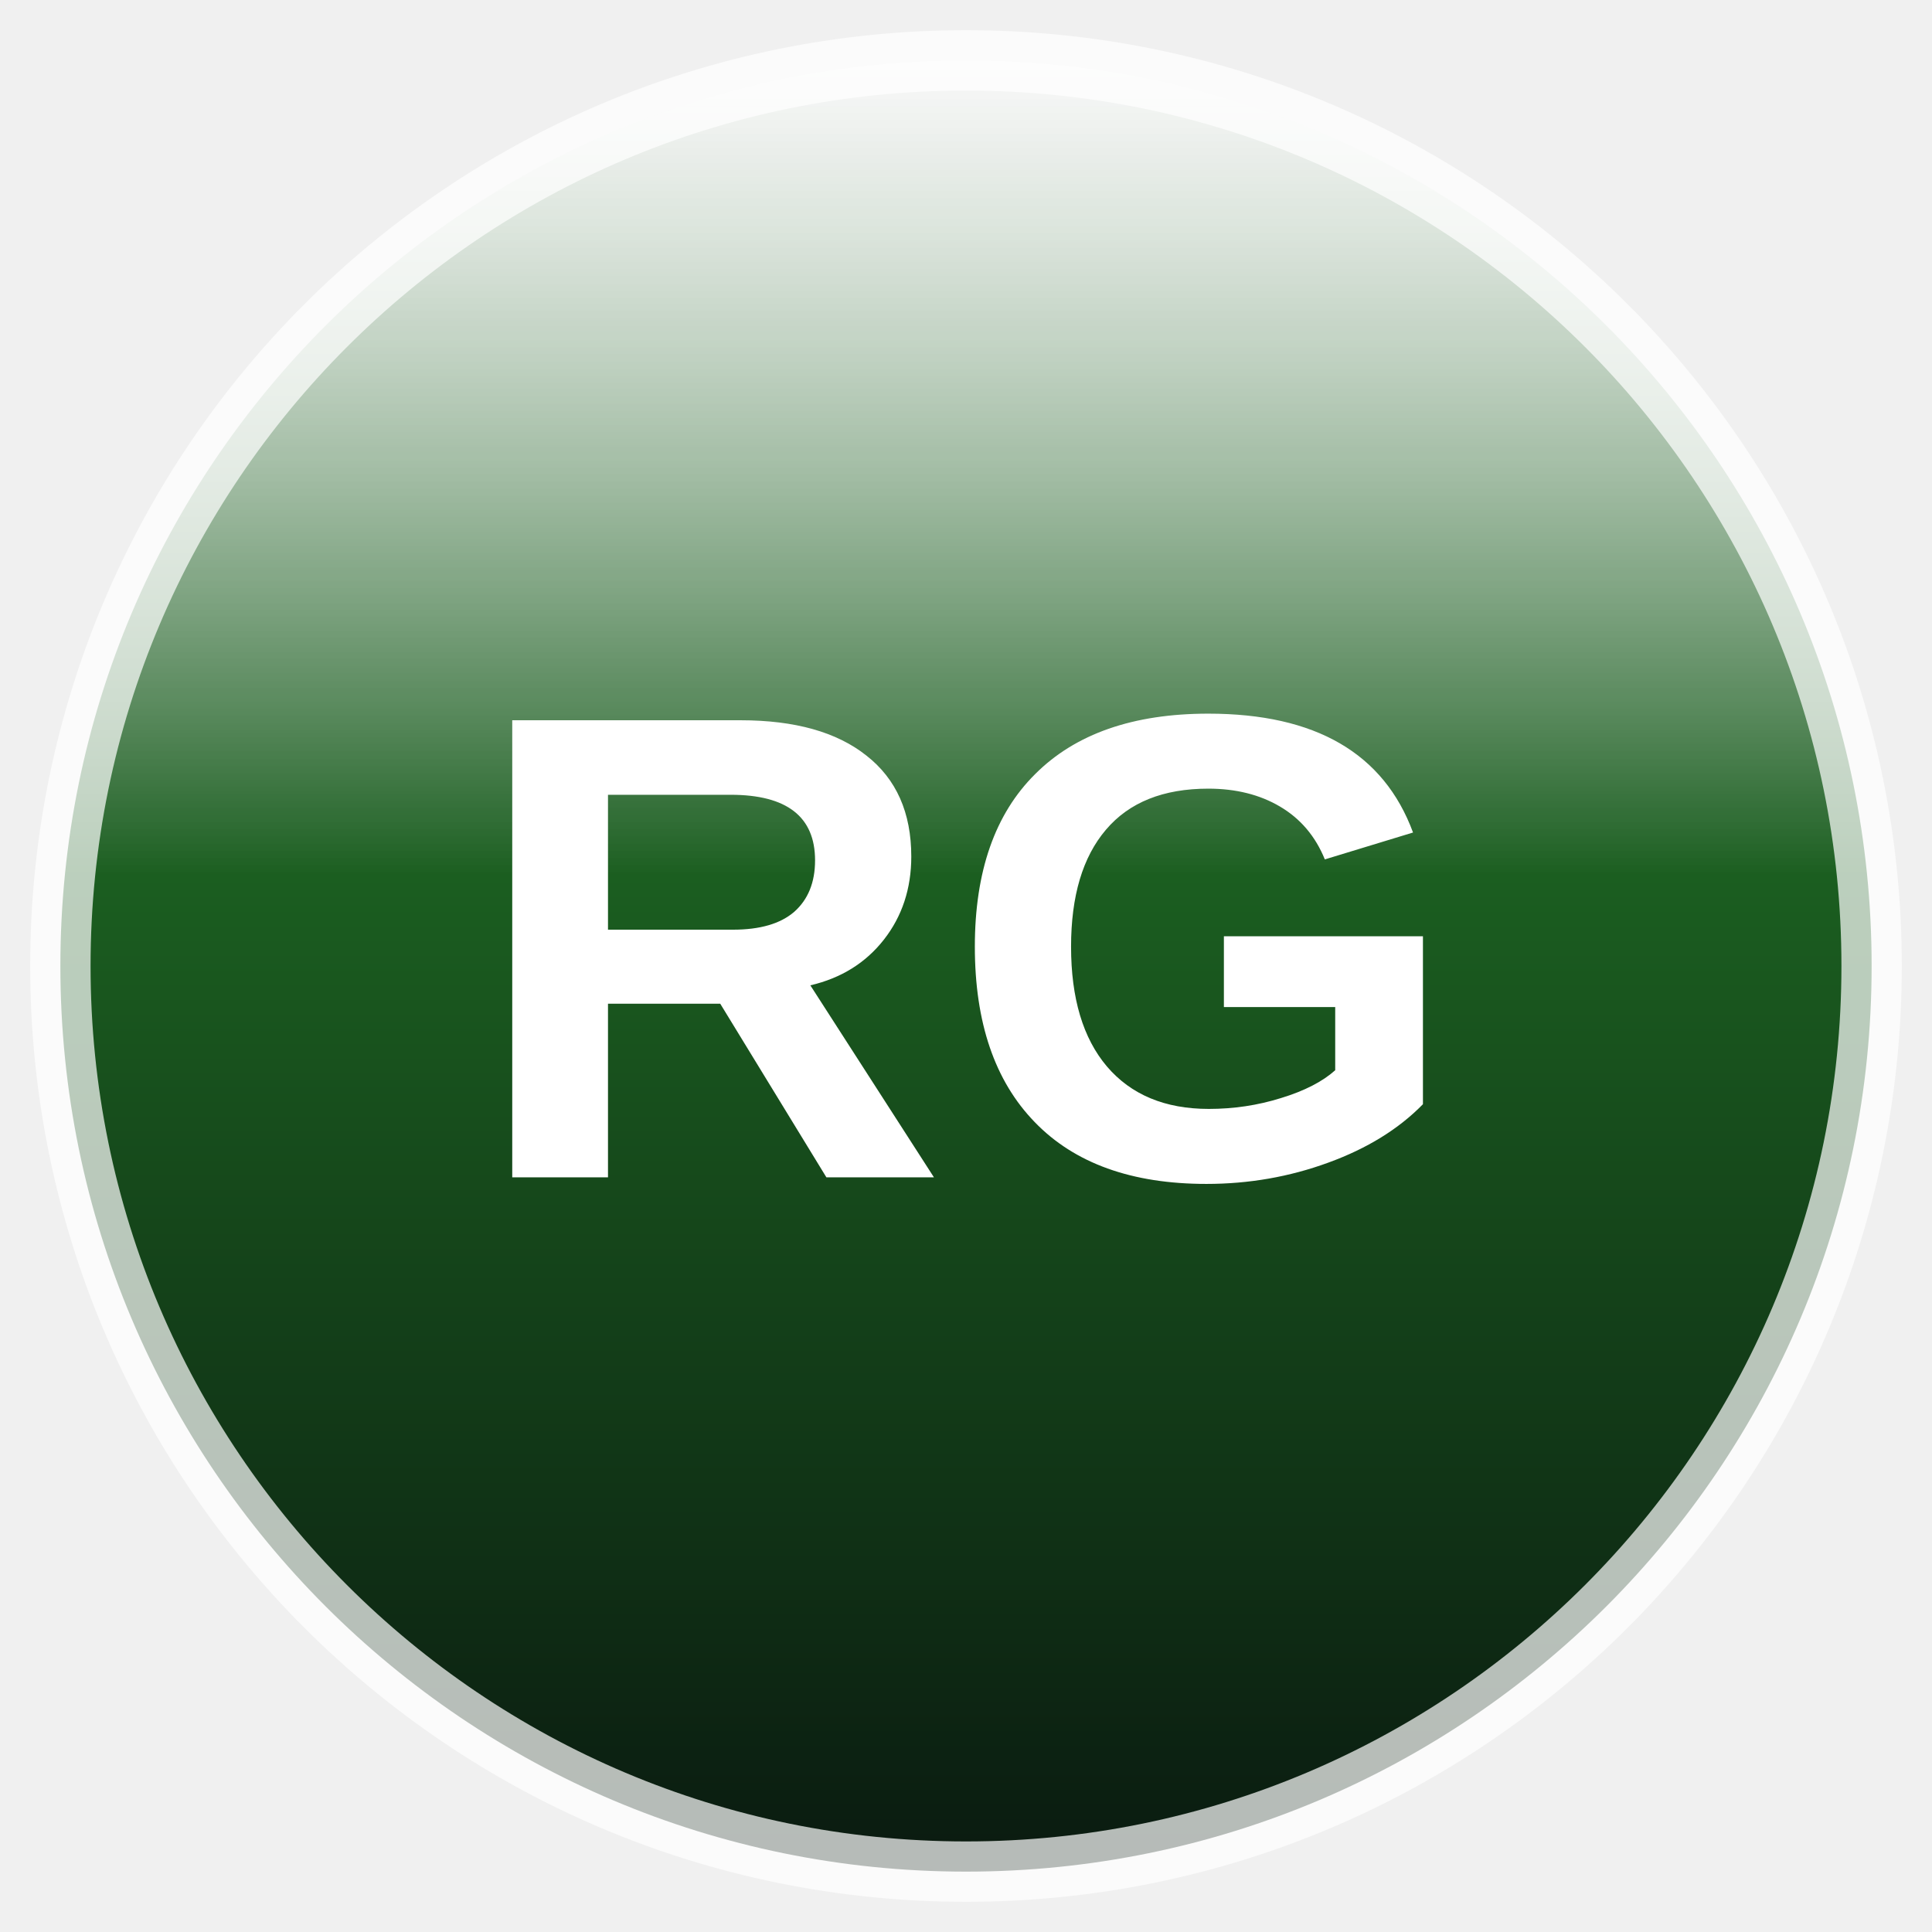
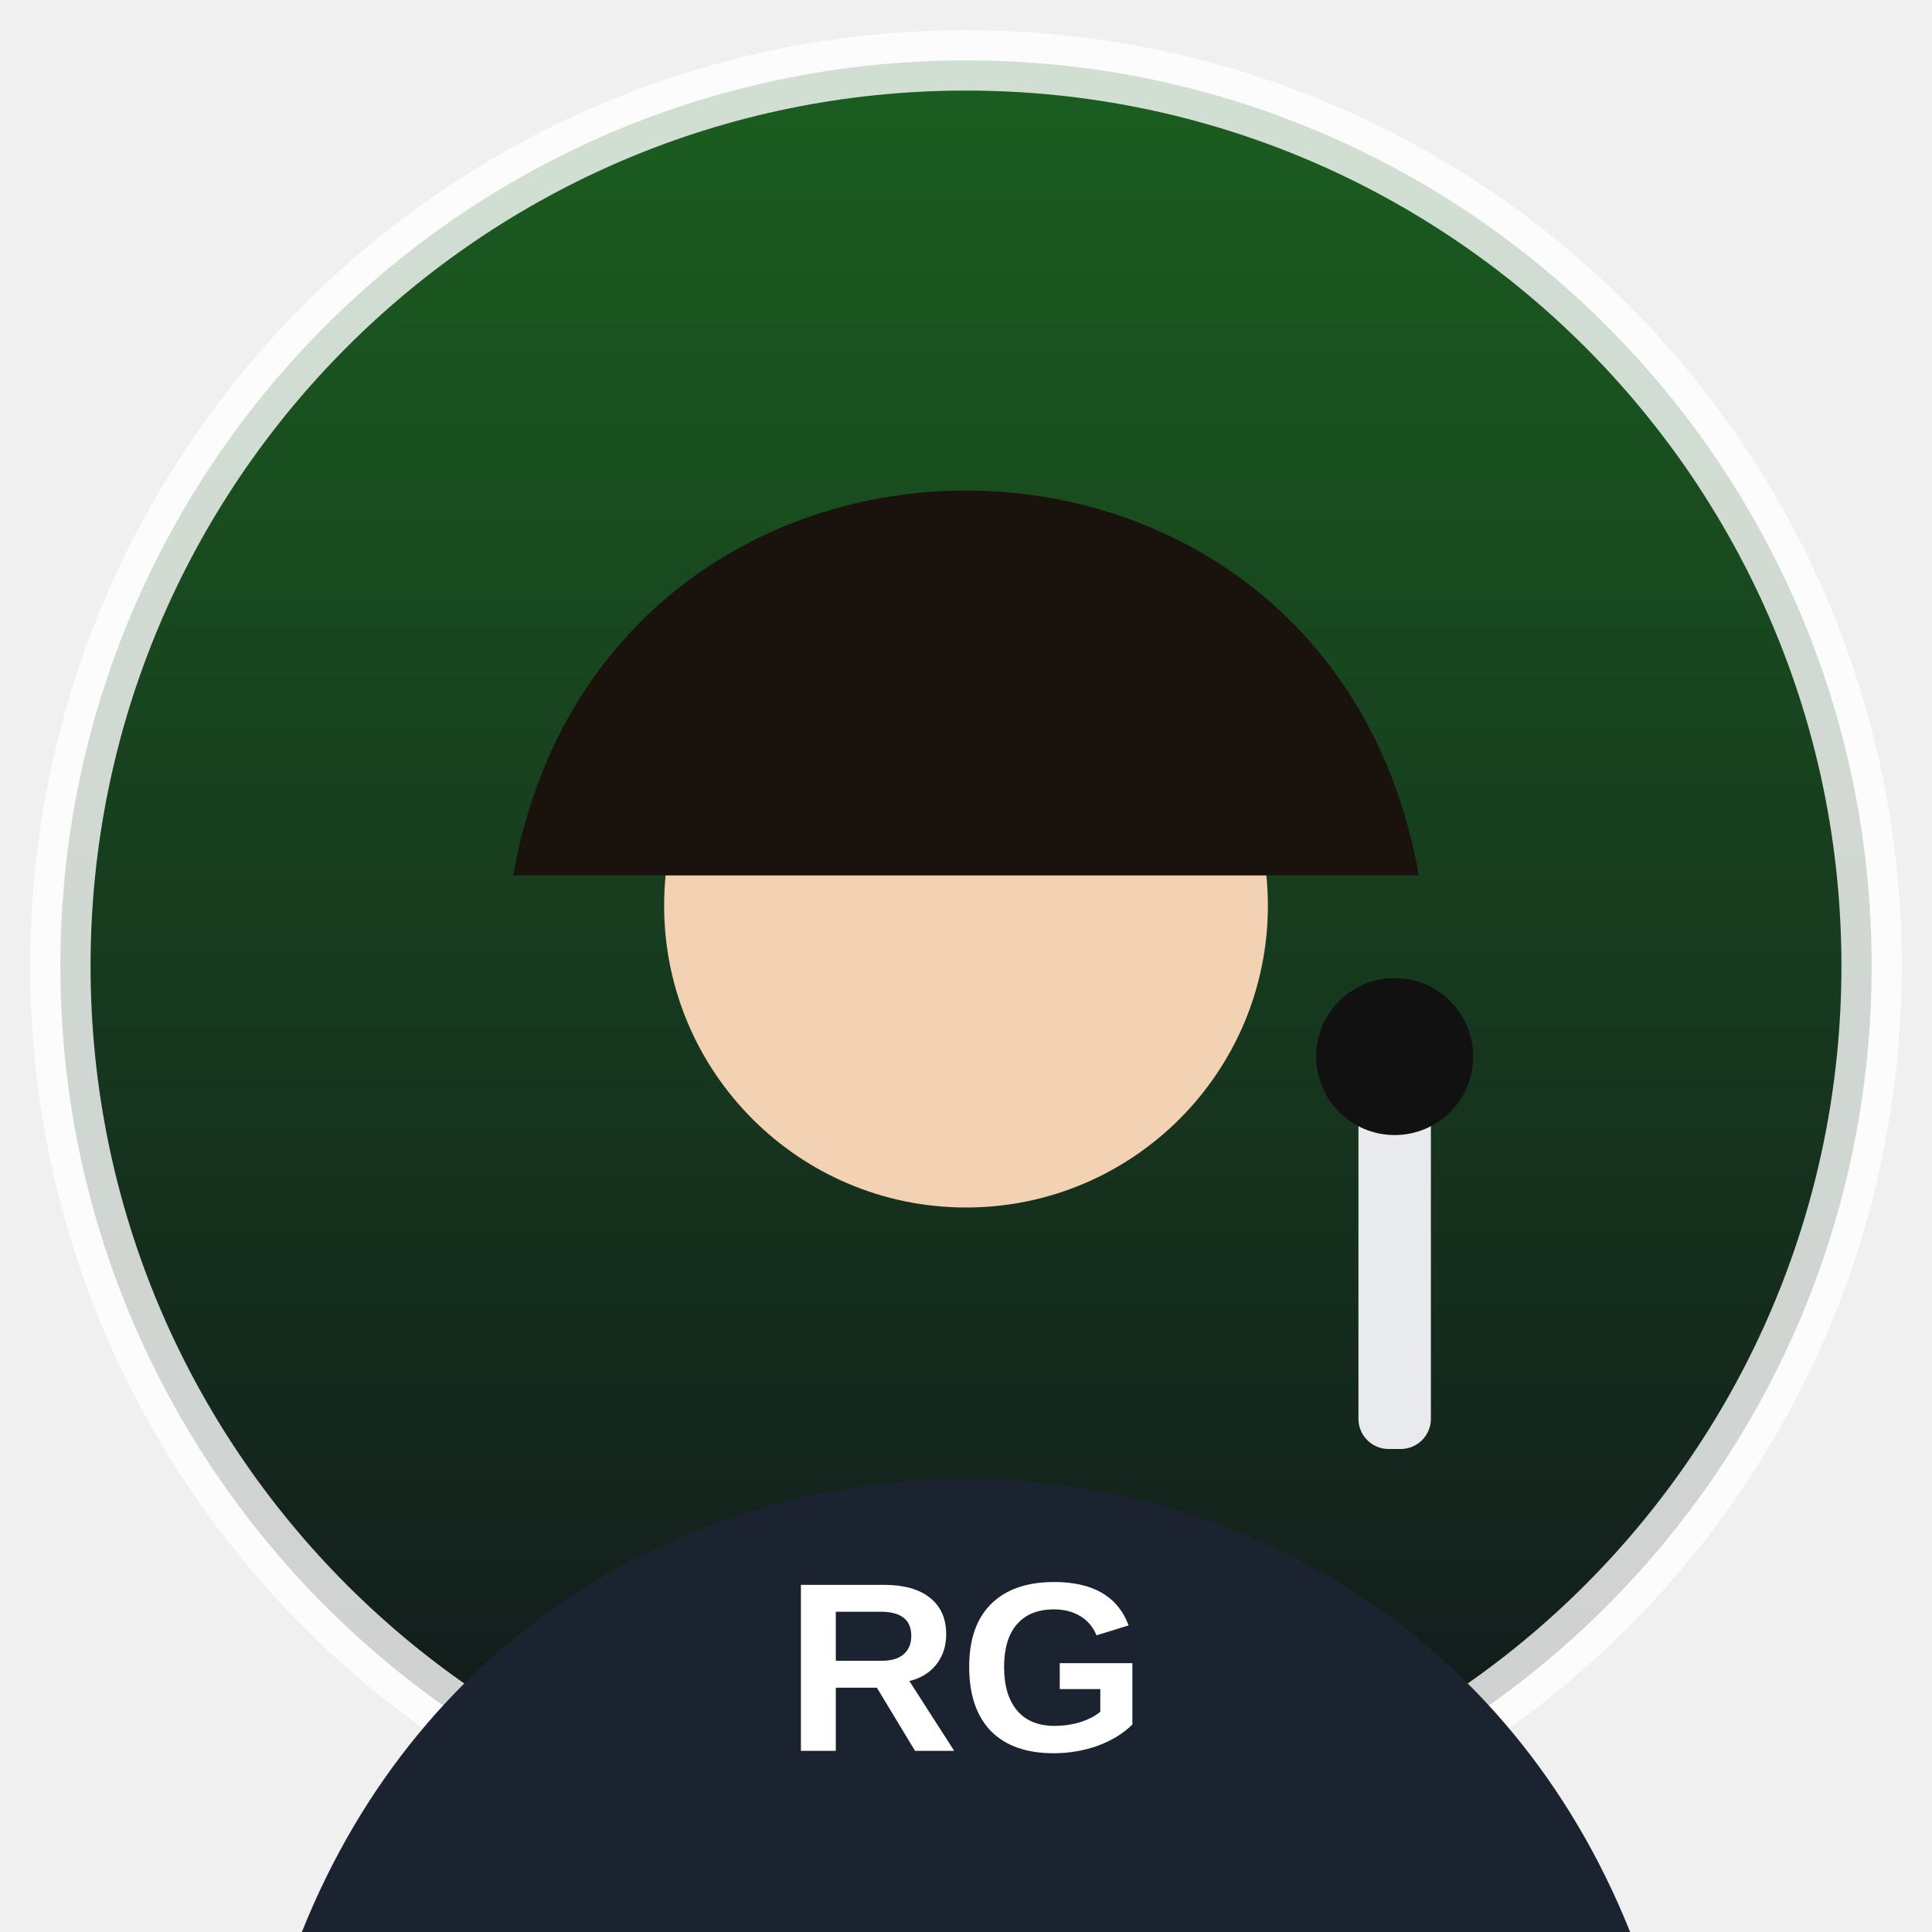
<svg xmlns="http://www.w3.org/2000/svg" viewBox="0 0 64 64">
  <defs>
-     <linearGradient id="grenato-gonzalez" x1="0" y1="0" x2="0" y2="1">
-       <stop offset="0" stop-color="#ffffff" stop-opacity=".55" />
-       <stop offset="0.45" stop-color="#1b5e20" />
-       <stop offset="1" stop-color="#0a1a10" />
+     <linearGradient id="avarenatogonzalez" x1="0" y1="0" x2="0" y2="1">
+       <stop offset="0" stop-color="#1b5e20" />
+       <stop offset="1" stop-color="#12161c" />
    </linearGradient>
  </defs>
-   <circle cx="32" cy="32" r="30" fill="url(#grenato-gonzalez)" stroke="rgba(255,255,255,.7)" stroke-width="2" />
-   <text x="32" y="39" text-anchor="middle" font-family="Arial,Helvetica,sans-serif" font-weight="800" font-size="22" fill="#fff">RG</text>
+   <circle cx="32" cy="32" r="30" fill="url(#avarenatogonzalez)" stroke="rgba(255,255,255,.8)" stroke-width="2" />
+   <path d="M10 64 C18 44 46 44 54 64" fill="#1b2330" />
+   <circle cx="32" cy="30" r="10" fill="#f3d2b3" />
+   <path d="M17 29 C20 12 44 12 47 29" fill="#1a120c" />
+   <rect x="45" y="36" width="2.4" height="12" rx="1" fill="#e8eaee" />
+   <circle cx="46.2" cy="35" r="2.6" fill="#111" />
+   <text x="32" y="58" text-anchor="middle" font-family="Arial,Helvetica,sans-serif" font-weight="800" font-size="8" fill="#fff">RG</text>
</svg>
